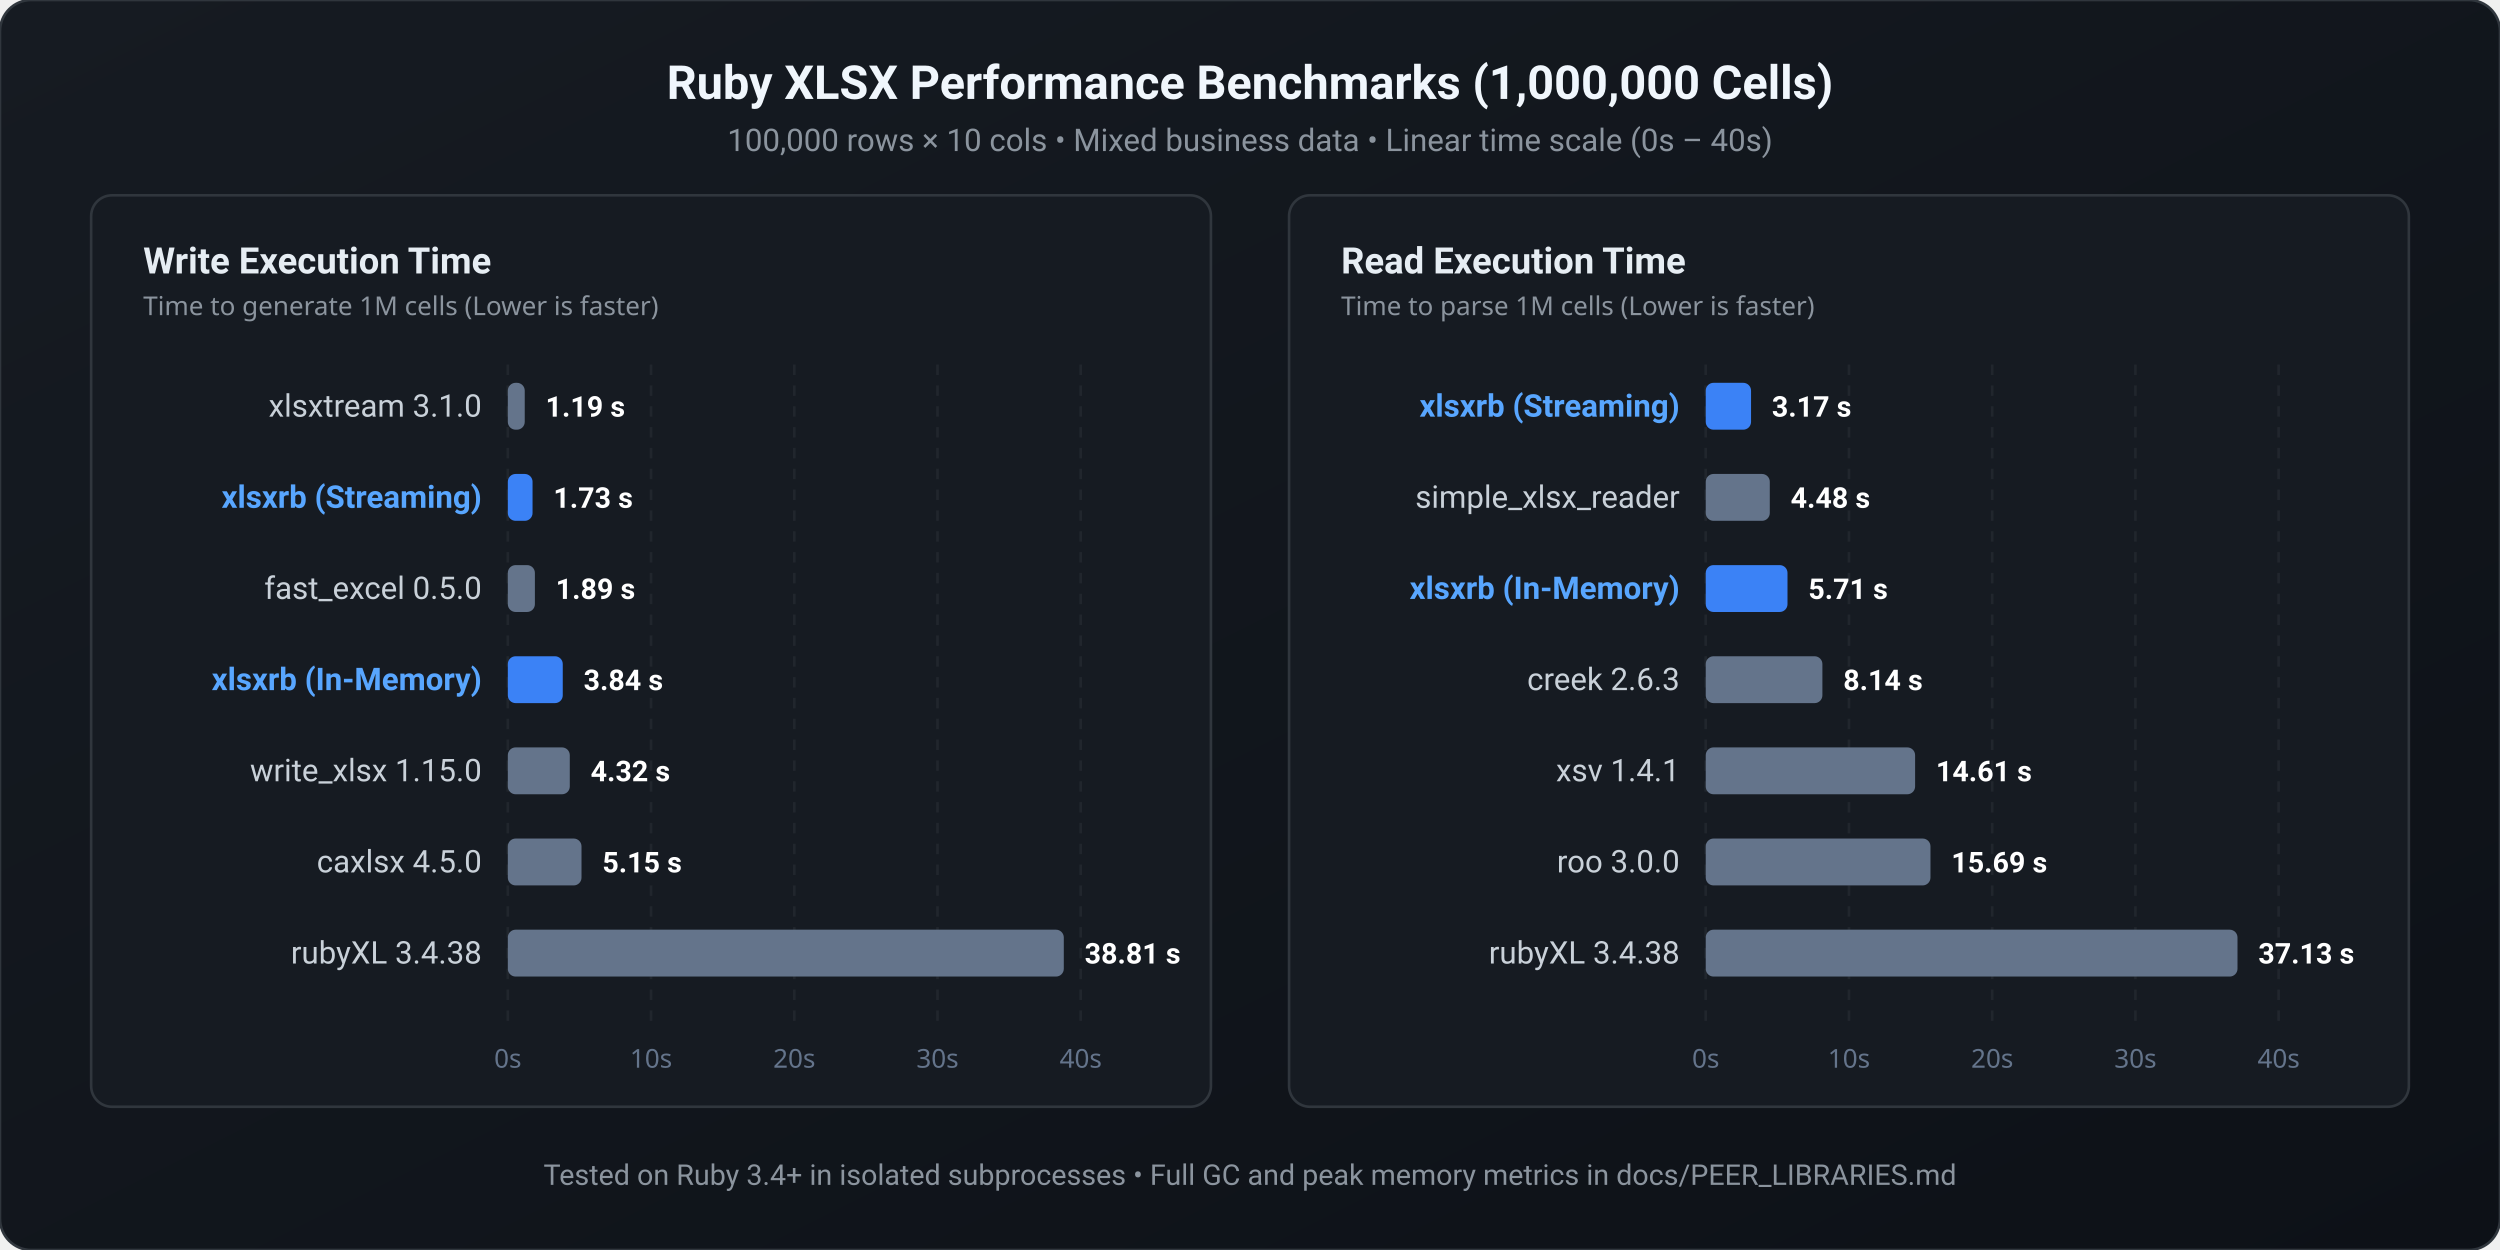
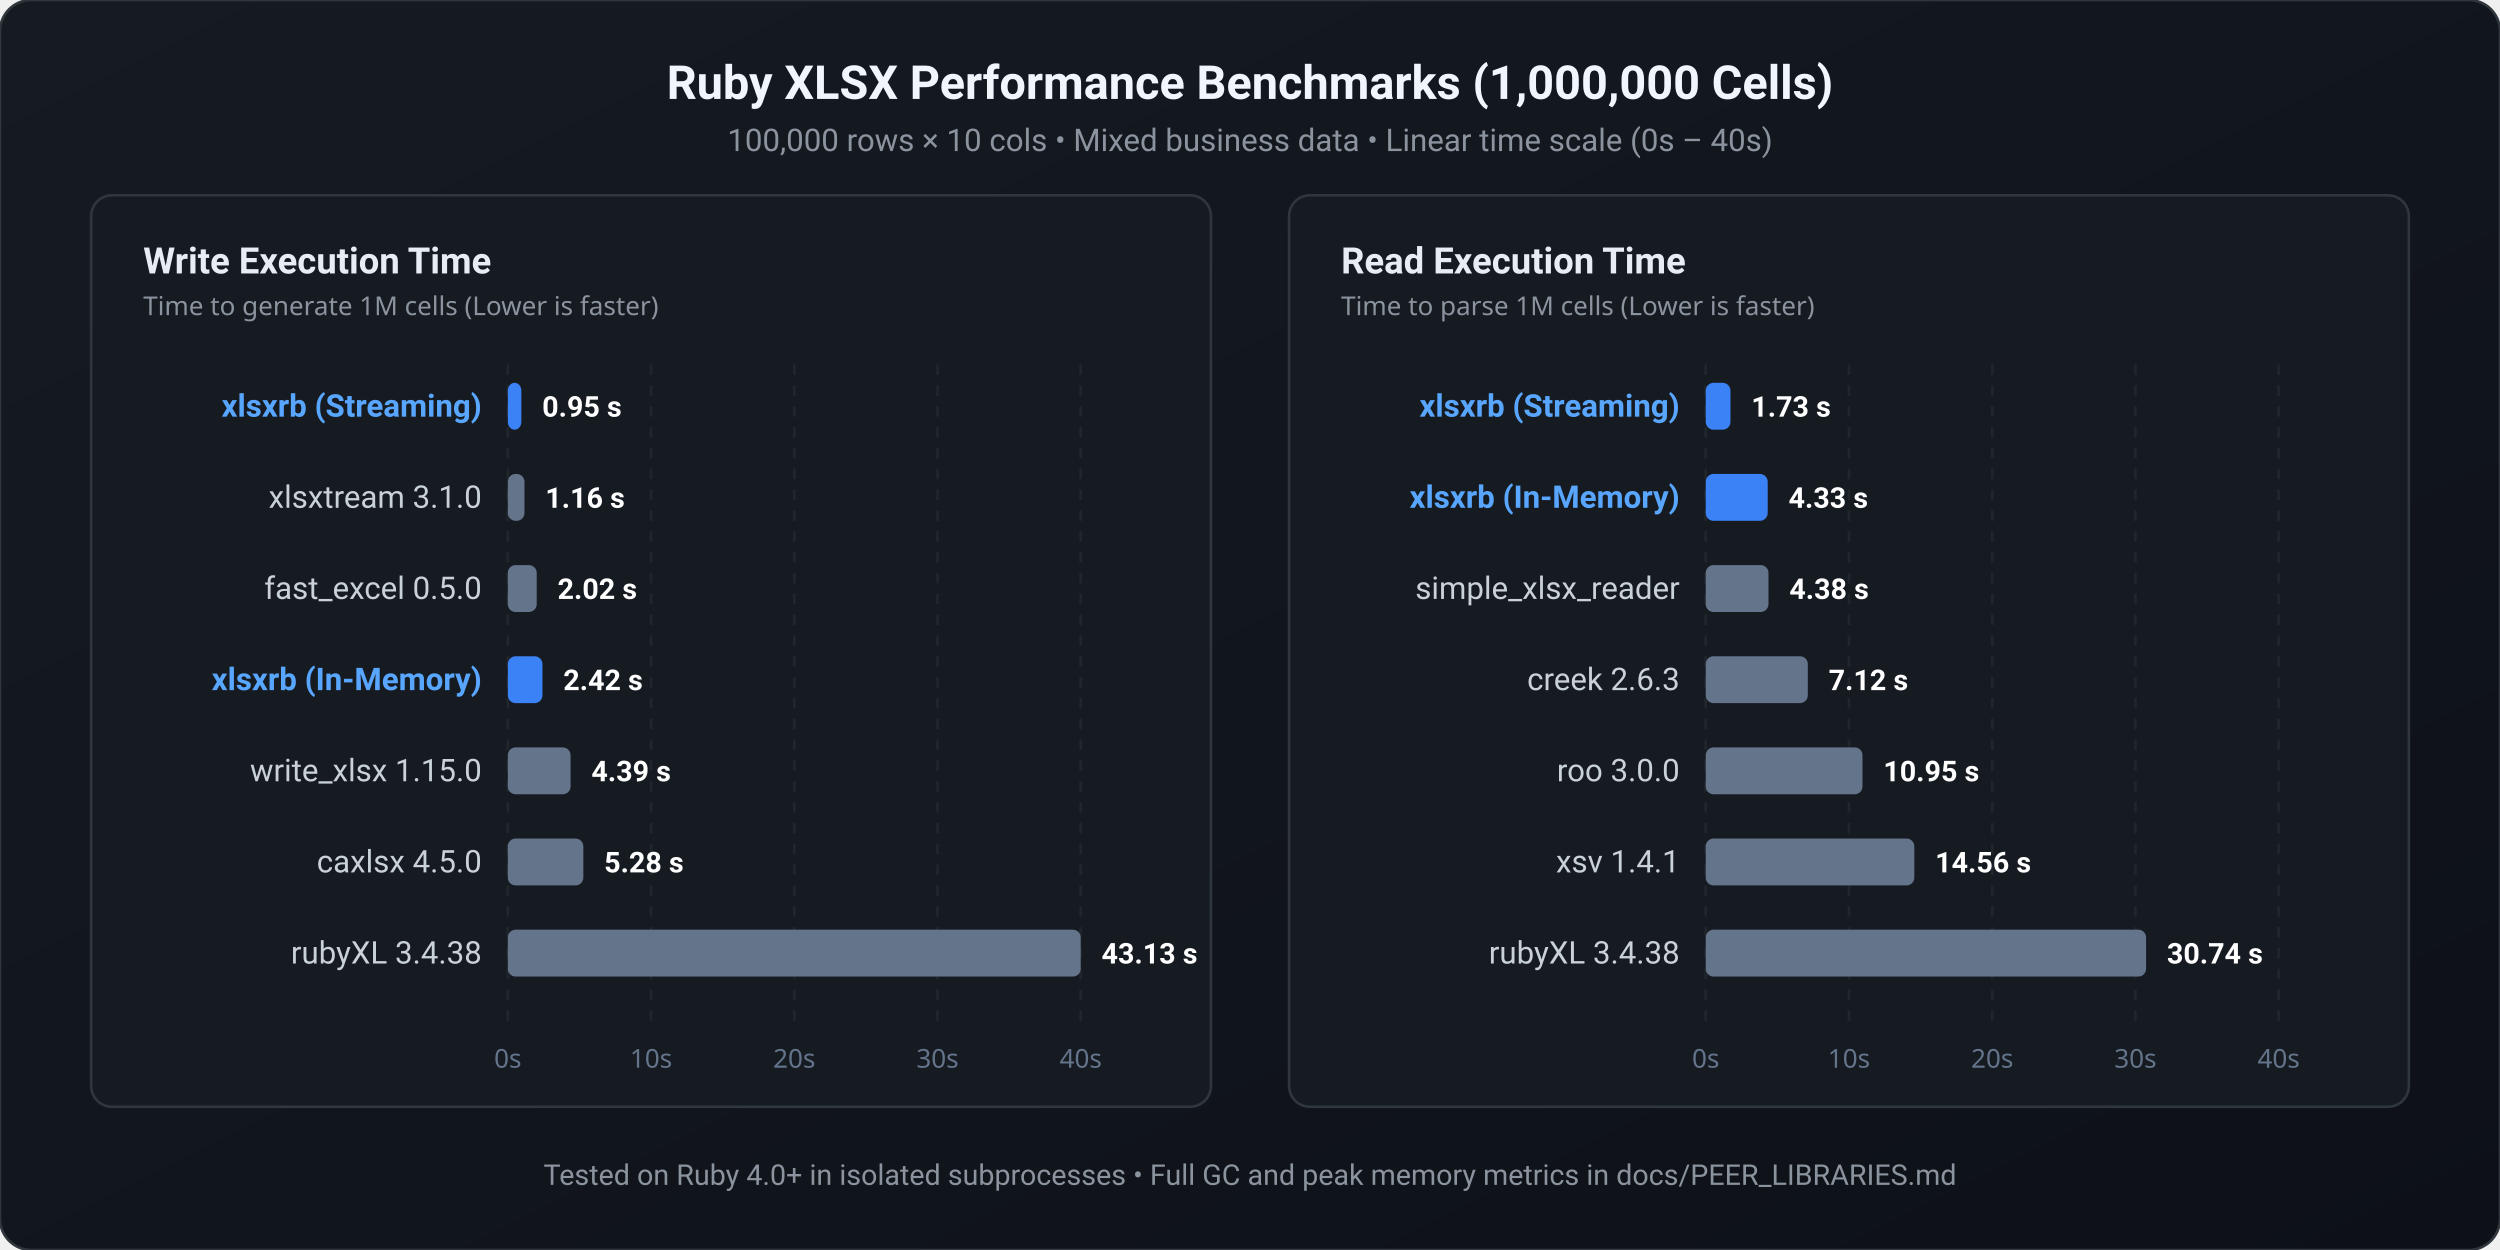
<svg xmlns="http://www.w3.org/2000/svg" viewBox="0 0 960 480" width="100%" height="100%">
  <defs>
    <linearGradient id="bg-grad" x1="0%" y1="0%" x2="100%" y2="100%">
      <stop offset="0%" stop-color="#161b22" />
      <stop offset="100%" stop-color="#0d1117" />
    </linearGradient>
  </defs>
  <style>
    .card { fill: #161b22; stroke: #30363d; stroke-width: 1px; rx: 8px; }
    .title { font-family: -apple-system, BlinkMacSystemFont, 'Segoe UI', Roboto, Helvetica, Arial, sans-serif; font-size: 18px; font-weight: 700; fill: #f0f6fc; }
    .subtitle { font-family: -apple-system, BlinkMacSystemFont, 'Segoe UI', Roboto, Helvetica, Arial, sans-serif; font-size: 12px; fill: #8b949e; }
    .section-title { font-family: -apple-system, BlinkMacSystemFont, 'Segoe UI', Roboto, Helvetica, Arial, sans-serif; font-size: 14px; font-weight: 700; fill: #e6edf3; }
    .label { font-family: -apple-system, BlinkMacSystemFont, 'Segoe UI', Roboto, Helvetica, Arial, sans-serif; font-size: 12px; fill: #c9d1d9; }
    .label-accent { font-family: -apple-system, BlinkMacSystemFont, 'Segoe UI', Roboto, Helvetica, Arial, sans-serif; font-size: 12px; font-weight: 700; fill: #58a6ff; }
    .value { font-family: -apple-system, BlinkMacSystemFont, 'Segoe UI', Roboto, Helvetica, Arial, sans-serif; font-size: 11px; font-weight: 600; fill: #ffffff; }
    .grid { stroke: #21262d; stroke-width: 1px; stroke-dasharray: 4 4; }
    .footer { font-family: -apple-system, BlinkMacSystemFont, 'Segoe UI', Roboto, Helvetica, Arial, sans-serif; font-size: 11px; fill: #8b949e; }
  </style>
  <rect width="960" height="480" rx="12" fill="url(#bg-grad)" stroke="#30363d" stroke-width="1" />
  <text x="480" y="38" text-anchor="middle" class="title">Ruby XLSX Performance Benchmarks (1,000,000 Cells)</text>
  <text x="480" y="58" text-anchor="middle" class="subtitle">100,000 rows × 10 cols • Mixed business data • Linear time scale (0s – 40s)</text>
  <g transform="translate(35, 75)">
    <rect width="430" height="350" class="card" />
    <text x="20" y="30" class="section-title">Write Execution Time</text>
    <text x="20" y="46" font-family="sans-serif" font-size="10" fill="#8b949e">Time to generate 1M cells (Lower is faster)</text>
    <line x1="160.0" y1="65" x2="160.0" y2="320" class="grid" />
    <text x="160.0" y="335" font-family="sans-serif" font-size="10" fill="#64748b" text-anchor="middle">0s</text>
    <line x1="215.0" y1="65" x2="215.0" y2="320" class="grid" />
    <text x="215.0" y="335" font-family="sans-serif" font-size="10" fill="#64748b" text-anchor="middle">10s</text>
    <line x1="270.0" y1="65" x2="270.0" y2="320" class="grid" />
    <text x="270.0" y="335" font-family="sans-serif" font-size="10" fill="#64748b" text-anchor="middle">20s</text>
    <line x1="325.0" y1="65" x2="325.0" y2="320" class="grid" />
    <text x="325.0" y="335" font-family="sans-serif" font-size="10" fill="#64748b" text-anchor="middle">30s</text>
    <line x1="380.0" y1="65" x2="380.0" y2="320" class="grid" />
    <text x="380.0" y="335" font-family="sans-serif" font-size="10" fill="#64748b" text-anchor="middle">40s</text>
-     <text x="150" y="85" text-anchor="end" class="label">xlsxtream 3.1.0</text>
-     <rect x="160" y="72" width="6.5" height="18" rx="3" fill="#64748b" />
-     <text x="174.5" y="85" class="value">1.19 s</text>
-     <text x="150" y="120" text-anchor="end" class="label-accent">xlsxrb (Streaming)</text>
-     <rect x="160" y="107" width="9.5" height="18" rx="3" fill="#3b82f6" />
-     <text x="177.5" y="120" class="value">1.73 s</text>
+     <text x="150" y="85" text-anchor="end" class="label-accent">xlsxrb (Streaming)</text>
+     <rect x="160" y="72" width="5.2" height="18" rx="3" fill="#3b82f6" />
+     <text x="173.2" y="85" class="value">0.95 s</text>
+     <text x="150" y="120" text-anchor="end" class="label">xlsxtream 3.1.0</text>
+     <rect x="160" y="107" width="6.4" height="18" rx="3" fill="#64748b" />
+     <text x="174.4" y="120" class="value">1.16 s</text>
    <text x="150" y="155" text-anchor="end" class="label">fast_excel 0.5.0</text>
-     <rect x="160" y="142" width="10.4" height="18" rx="3" fill="#64748b" />
-     <text x="178.4" y="155" class="value">1.89 s</text>
+     <rect x="160" y="142" width="11.1" height="18" rx="3" fill="#64748b" />
+     <text x="179.1" y="155" class="value">2.02 s</text>
    <text x="150" y="190" text-anchor="end" class="label-accent">xlsxrb (In-Memory)</text>
-     <rect x="160" y="177" width="21.1" height="18" rx="3" fill="#3b82f6" />
-     <text x="189.1" y="190" class="value">3.84 s</text>
+     <rect x="160" y="177" width="13.3" height="18" rx="3" fill="#3b82f6" />
+     <text x="181.3" y="190" class="value">2.42 s</text>
    <text x="150" y="225" text-anchor="end" class="label">write_xlsx 1.15.0</text>
-     <rect x="160" y="212" width="23.8" height="18" rx="3" fill="#64748b" />
-     <text x="191.8" y="225" class="value">4.32 s</text>
+     <rect x="160" y="212" width="24.1" height="18" rx="3" fill="#64748b" />
+     <text x="192.1" y="225" class="value">4.39 s</text>
    <text x="150" y="260" text-anchor="end" class="label">caxlsx 4.5.0</text>
-     <rect x="160" y="247" width="28.3" height="18" rx="3" fill="#64748b" />
-     <text x="196.3" y="260" class="value">5.15 s</text>
+     <rect x="160" y="247" width="29.0" height="18" rx="3" fill="#64748b" />
+     <text x="197.0" y="260" class="value">5.28 s</text>
    <text x="150" y="295" text-anchor="end" class="label">rubyXL 3.4.38</text>
-     <rect x="160" y="282" width="213.5" height="18" rx="3" fill="#64748b" />
-     <text x="381.5" y="295" class="value">38.81 s</text>
+     <rect x="160" y="282" width="220.0" height="18" rx="3" fill="#64748b" />
+     <text x="388.0" y="295" class="value">43.13 s</text>
  </g>
  <g transform="translate(495, 75)">
    <rect width="430" height="350" class="card" />
    <text x="20" y="30" class="section-title">Read Execution Time</text>
    <text x="20" y="46" font-family="sans-serif" font-size="10" fill="#8b949e">Time to parse 1M cells (Lower is faster)</text>
    <line x1="160.0" y1="65" x2="160.0" y2="320" class="grid" />
    <text x="160.0" y="335" font-family="sans-serif" font-size="10" fill="#64748b" text-anchor="middle">0s</text>
    <line x1="215.0" y1="65" x2="215.0" y2="320" class="grid" />
    <text x="215.0" y="335" font-family="sans-serif" font-size="10" fill="#64748b" text-anchor="middle">10s</text>
    <line x1="270.0" y1="65" x2="270.0" y2="320" class="grid" />
    <text x="270.0" y="335" font-family="sans-serif" font-size="10" fill="#64748b" text-anchor="middle">20s</text>
    <line x1="325.0" y1="65" x2="325.0" y2="320" class="grid" />
    <text x="325.0" y="335" font-family="sans-serif" font-size="10" fill="#64748b" text-anchor="middle">30s</text>
    <line x1="380.0" y1="65" x2="380.0" y2="320" class="grid" />
    <text x="380.0" y="335" font-family="sans-serif" font-size="10" fill="#64748b" text-anchor="middle">40s</text>
    <text x="150" y="85" text-anchor="end" class="label-accent">xlsxrb (Streaming)</text>
-     <rect x="160" y="72" width="17.4" height="18" rx="3" fill="#3b82f6" />
-     <text x="185.4" y="85" class="value">3.17 s</text>
-     <text x="150" y="120" text-anchor="end" class="label">simple_xlsx_reader</text>
-     <rect x="160" y="107" width="24.6" height="18" rx="3" fill="#64748b" />
-     <text x="192.6" y="120" class="value">4.48 s</text>
-     <text x="150" y="155" text-anchor="end" class="label-accent">xlsxrb (In-Memory)</text>
-     <rect x="160" y="142" width="31.4" height="18" rx="3" fill="#3b82f6" />
-     <text x="199.4" y="155" class="value">5.71 s</text>
+     <rect x="160" y="72" width="9.5" height="18" rx="3" fill="#3b82f6" />
+     <text x="177.5" y="85" class="value">1.73 s</text>
+     <text x="150" y="120" text-anchor="end" class="label-accent">xlsxrb (In-Memory)</text>
+     <rect x="160" y="107" width="23.8" height="18" rx="3" fill="#3b82f6" />
+     <text x="191.8" y="120" class="value">4.33 s</text>
+     <text x="150" y="155" text-anchor="end" class="label">simple_xlsx_reader</text>
+     <rect x="160" y="142" width="24.1" height="18" rx="3" fill="#64748b" />
+     <text x="192.1" y="155" class="value">4.38 s</text>
    <text x="150" y="190" text-anchor="end" class="label">creek 2.6.3</text>
-     <rect x="160" y="177" width="44.8" height="18" rx="3" fill="#64748b" />
-     <text x="212.8" y="190" class="value">8.14 s</text>
-     <text x="150" y="225" text-anchor="end" class="label">xsv 1.4.1</text>
-     <rect x="160" y="212" width="80.4" height="18" rx="3" fill="#64748b" />
-     <text x="248.4" y="225" class="value">14.61 s</text>
-     <text x="150" y="260" text-anchor="end" class="label">roo 3.0.0</text>
-     <rect x="160" y="247" width="86.3" height="18" rx="3" fill="#64748b" />
-     <text x="254.3" y="260" class="value">15.69 s</text>
+     <rect x="160" y="177" width="39.2" height="18" rx="3" fill="#64748b" />
+     <text x="207.2" y="190" class="value">7.12 s</text>
+     <text x="150" y="225" text-anchor="end" class="label">roo 3.0.0</text>
+     <rect x="160" y="212" width="60.2" height="18" rx="3" fill="#64748b" />
+     <text x="228.2" y="225" class="value">10.95 s</text>
+     <text x="150" y="260" text-anchor="end" class="label">xsv 1.4.1</text>
+     <rect x="160" y="247" width="80.1" height="18" rx="3" fill="#64748b" />
+     <text x="248.1" y="260" class="value">14.56 s</text>
    <text x="150" y="295" text-anchor="end" class="label">rubyXL 3.4.38</text>
-     <rect x="160" y="282" width="204.2" height="18" rx="3" fill="#64748b" />
-     <text x="372.2" y="295" class="value">37.13 s</text>
+     <rect x="160" y="282" width="169.1" height="18" rx="3" fill="#64748b" />
+     <text x="337.1" y="295" class="value">30.74 s</text>
  </g>
-   <text x="480" y="455" text-anchor="middle" class="footer">Tested on Ruby 3.4+ in isolated subprocesses • Full GC and peak memory metrics in docs/PEER_LIBRARIES.md</text>
+   <text x="480" y="455" text-anchor="middle" class="footer">Tested on Ruby 4.0+ in isolated subprocesses • Full GC and peak memory metrics in docs/PEER_LIBRARIES.md</text>
</svg>
